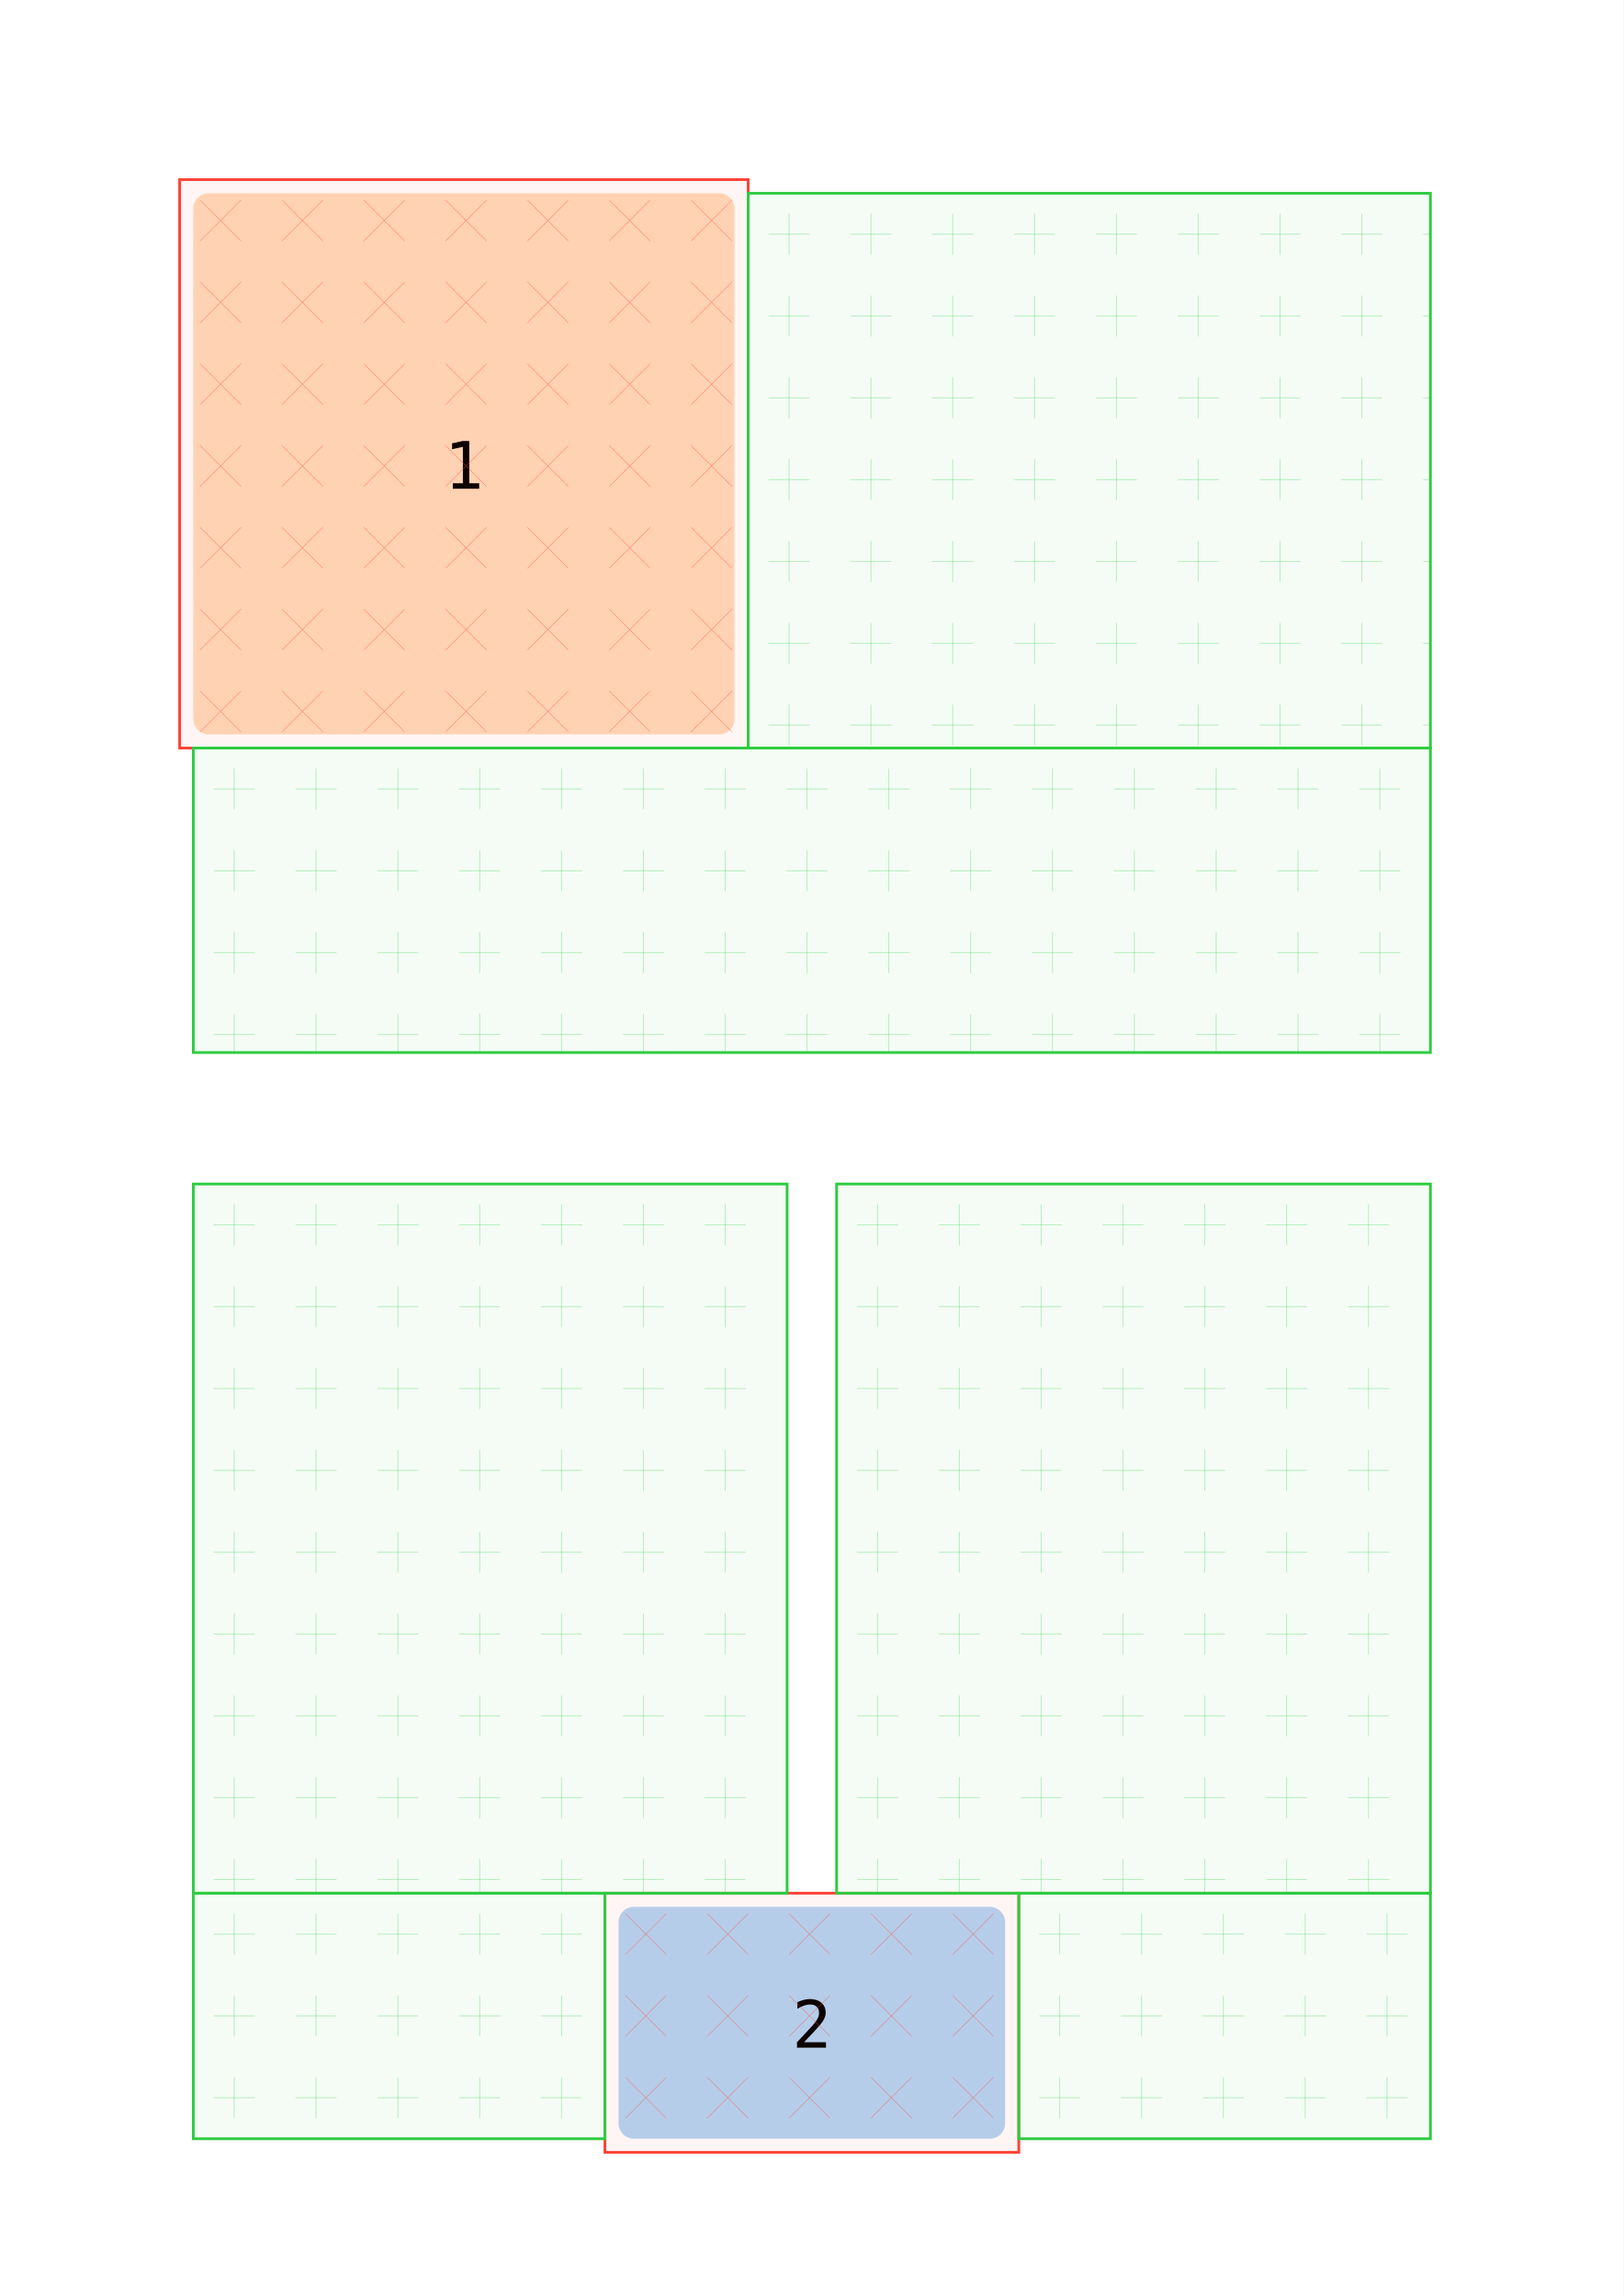
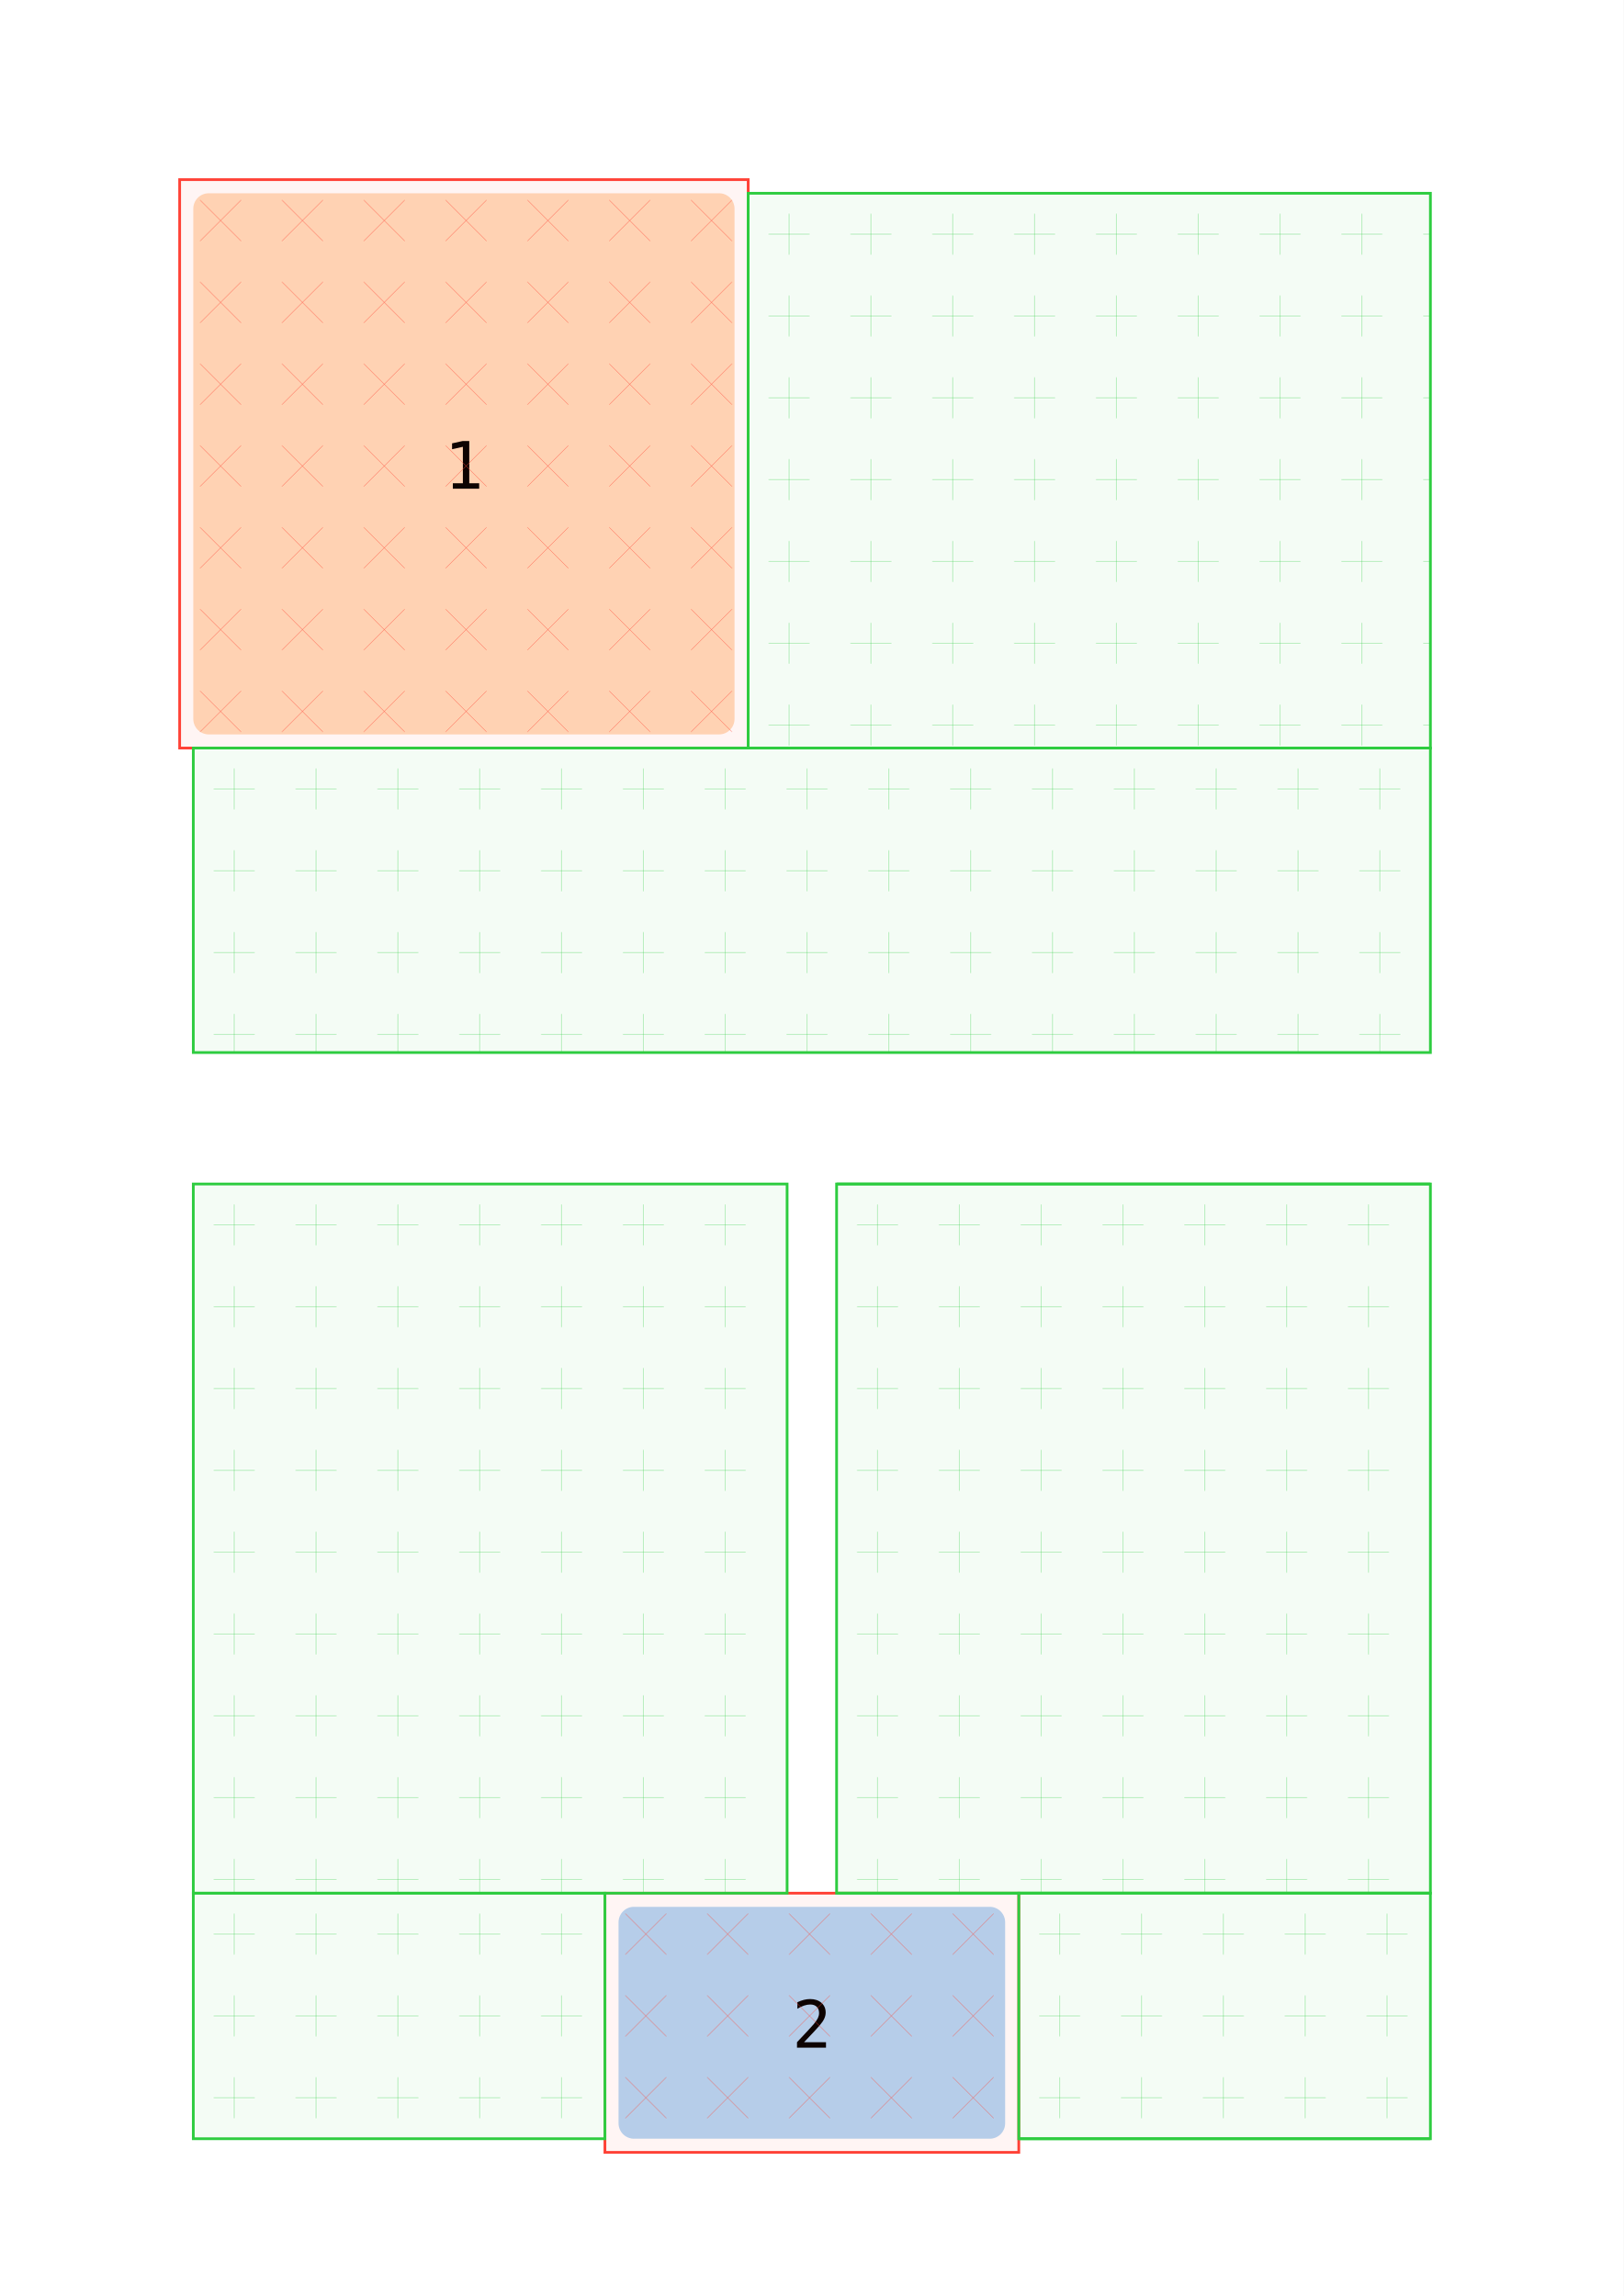
<svg xmlns="http://www.w3.org/2000/svg" xmlns:xlink="http://www.w3.org/1999/xlink" class="typst-doc" viewBox="0 0 595.276 841.89" width="595.276pt" height="841.89pt">
  <path class="typst-shape" fill="#ffffff" fill-rule="nonzero" d="M 0 0 L 0 841.89 L 595.276 841.89 L 595.276 0 Z " />
  <g>
    <g transform="translate(70.86614 70.86614)">
      <g class="typst-group">
        <g>
          <g transform="translate(0 0)">
            <g class="typst-group">
              <g>
                <g transform="translate(-0 -0)">
                  <path class="typst-shape" fill="#ff851b4d" fill-rule="nonzero" d="M 0 5.669 C 0 2.538 2.538 0 5.669 0 L 192.756 0 C 195.887 0 198.425 2.538 198.425 5.669 L 198.425 192.756 C 198.425 195.887 195.887 198.425 192.756 198.425 L 5.669 198.425 C 2.538 198.425 0 195.887 0 192.756 Z " />
                </g>
                <g transform="translate(91.98799 108.3298)">
                  <g class="typst-text" transform="scale(1, -1)">
                    <use xlink:href="#gF240486548E416AE1A570F31F6ED1982" x="0" fill="#000000" fill-rule="nonzero" />
                  </g>
                </g>
              </g>
            </g>
          </g>
          <g transform="translate(-5 -5)">
            <g class="typst-group">
              <g>
                <g transform="translate(-0 -0)">
-                   <path class="typst-shape" fill="url(#pE67007027897766361DC3482197E2D2D)" fill-rule="nonzero" stroke="#ff4136" stroke-width="1" stroke-linecap="butt" stroke-linejoin="miter" stroke-miterlimit="4" d="M 0 0 L 0 208.425 L 208.425 208.425 L 208.425 0 Z " />
+                   <path class="typst-shape" fill="url(#p2598D080F96FAB95DECF3B3FE5F51C21)" fill-rule="nonzero" stroke="#ff4136" stroke-width="1" stroke-linecap="butt" stroke-linejoin="miter" stroke-miterlimit="4" d="M 0 0 L 0 208.425 L 208.425 208.425 L 208.425 0 Z " />
                </g>
              </g>
            </g>
          </g>
          <g transform="translate(203.4252 0)">
            <g class="typst-group">
              <g>
                <g transform="translate(-0 -0)">
-                   <path class="typst-shape" fill="url(#p25C2C36563E472937169CB3B839189E1)" fill-rule="nonzero" stroke="#2ecc40" stroke-width="1" stroke-linecap="butt" stroke-linejoin="miter" stroke-miterlimit="4" d="M 0 0 L 0 203.425 L 250.118 203.425 L 250.118 0 Z " />
+                   <path class="typst-shape" fill="url(#p2AAF02C81583F50091548710A520B63)" fill-rule="nonzero" stroke="#2ecc40" stroke-width="1" stroke-linecap="butt" stroke-linejoin="miter" stroke-miterlimit="4" d="M 0 0 L 0 203.425 L 250.118 203.425 L 250.118 0 Z " />
                </g>
              </g>
            </g>
          </g>
          <g transform="translate(0 203.4252)">
            <g class="typst-group">
              <g>
                <g transform="translate(-0 -0)">
-                   <path class="typst-shape" fill="url(#p25C2C36563E472937169CB3B839189E1)" fill-rule="nonzero" stroke="#2ecc40" stroke-width="1" stroke-linecap="butt" stroke-linejoin="miter" stroke-miterlimit="4" d="M 0 0 L 0 111.646 L 453.543 111.646 L 453.543 0 Z " />
+                   <path class="typst-shape" fill="url(#p2AAF02C81583F50091548710A520B63)" fill-rule="nonzero" stroke="#2ecc40" stroke-width="1" stroke-linecap="butt" stroke-linejoin="miter" stroke-miterlimit="4" d="M 0 0 L 0 111.646 L 453.543 111.646 L 453.543 0 Z " />
                </g>
              </g>
            </g>
          </g>
        </g>
      </g>
    </g>
    <g transform="translate(70.86614 84.06614)">
      <g class="typst-group">
        <g>
          <g transform="translate(155.9055 615.1181)">
            <g class="typst-group">
              <g>
                <g transform="translate(-0 -0)">
                  <path class="typst-shape" fill="#0074d94d" fill-rule="nonzero" d="M 0 5.669 C 0 2.538 2.538 0 5.669 0 L 136.063 0 C 139.194 0 141.732 2.538 141.732 5.669 L 141.732 79.37 C 141.732 82.501 139.194 85.039 136.063 85.039 L 5.669 85.039 C 2.538 85.039 0 82.501 0 79.37 Z " />
                </g>
                <g transform="translate(63.64153 51.63687)">
                  <g class="typst-text" transform="scale(1, -1)">
                    <use xlink:href="#g21E883D563F2E9D303D6F61E0E635A13" x="0" fill="#000000" fill-rule="nonzero" />
                  </g>
                </g>
              </g>
            </g>
          </g>
          <g transform="translate(150.9055 610.1181)">
            <g class="typst-group">
              <g>
                <g transform="translate(-0 -0)">
-                   <path class="typst-shape" fill="url(#pE67007027897766361DC3482197E2D2D)" fill-rule="nonzero" stroke="#ff4136" stroke-width="1" stroke-linecap="butt" stroke-linejoin="miter" stroke-miterlimit="4" d="M 0 0 L 0 95.039 L 151.732 95.039 L 151.732 0 Z " />
+                   <path class="typst-shape" fill="url(#p2598D080F96FAB95DECF3B3FE5F51C21)" fill-rule="nonzero" stroke="#ff4136" stroke-width="1" stroke-linecap="butt" stroke-linejoin="miter" stroke-miterlimit="4" d="M 0 0 L 0 95.039 L 151.732 95.039 L 151.732 0 Z " />
                </g>
              </g>
            </g>
          </g>
          <g transform="translate(0 350.0787)">
            <g class="typst-group">
              <g>
                <g transform="translate(-0 -0)">
-                   <path class="typst-shape" fill="url(#p25C2C36563E472937169CB3B839189E1)" fill-rule="nonzero" stroke="#2ecc40" stroke-width="1" stroke-linecap="butt" stroke-linejoin="miter" stroke-miterlimit="4" d="M 0 0 L 0 260.039 L 217.701 260.039 L 217.701 0 Z " />
+                   <path class="typst-shape" fill="url(#p2AAF02C81583F50091548710A520B63)" fill-rule="nonzero" stroke="#2ecc40" stroke-width="1" stroke-linecap="butt" stroke-linejoin="miter" stroke-miterlimit="4" d="M 0 0 L 0 260.039 L 217.701 260.039 L 217.701 0 Z " />
                </g>
              </g>
            </g>
          </g>
          <g transform="translate(0 610.1181)">
            <g class="typst-group">
              <g>
                <g transform="translate(-0 -0)">
-                   <path class="typst-shape" fill="url(#p25C2C36563E472937169CB3B839189E1)" fill-rule="nonzero" stroke="#2ecc40" stroke-width="1" stroke-linecap="butt" stroke-linejoin="miter" stroke-miterlimit="4" d="M 0 0 L 0 90.039 L 150.906 90.039 L 150.906 0 Z " />
+                   <path class="typst-shape" fill="url(#p2AAF02C81583F50091548710A520B63)" fill-rule="nonzero" stroke="#2ecc40" stroke-width="1" stroke-linecap="butt" stroke-linejoin="miter" stroke-miterlimit="4" d="M 0 0 L 0 90.039 L 150.906 90.039 L 150.906 0 Z " />
                </g>
              </g>
            </g>
          </g>
          <g transform="translate(235.8425 350.0787)">
            <g class="typst-group">
              <g>
                <g transform="translate(-0 -0)">
-                   <path class="typst-shape" fill="url(#p25C2C36563E472937169CB3B839189E1)" fill-rule="nonzero" stroke="#2ecc40" stroke-width="1" stroke-linecap="butt" stroke-linejoin="miter" stroke-miterlimit="4" d="M 0 0 L 0 260.039 L 217.701 260.039 L 217.701 0 Z " />
+                   <path class="typst-shape" fill="url(#p2AAF02C81583F50091548710A520B63)" fill-rule="nonzero" stroke="#2ecc40" stroke-width="1" stroke-linecap="butt" stroke-linejoin="miter" stroke-miterlimit="4" d="M 0 0 L 0 0 L 217.701 0 L 217.701 0 Z " />
+                 </g>
+               </g>
+             </g>
+           </g>
+           <g transform="translate(235.8425 350.0787)">
+             <g class="typst-group">
+               <g>
+                 <g transform="translate(-0 -0)">
+                   <path class="typst-shape" fill="url(#p2AAF02C81583F50091548710A520B63)" fill-rule="nonzero" stroke="#2ecc40" stroke-width="1" stroke-linecap="butt" stroke-linejoin="miter" stroke-miterlimit="4" d="M 0 0 L 0 260.039 L 217.701 260.039 L 217.701 0 Z " />
+                 </g>
+               </g>
+             </g>
+           </g>
+           <g transform="translate(235.8425 610.1181)">
+             <g class="typst-group">
+               <g>
+                 <g transform="translate(-0 -0)">
+                   <path class="typst-shape" fill="url(#p2AAF02C81583F50091548710A520B63)" fill-rule="nonzero" stroke="#2ecc40" stroke-width="1" stroke-linecap="butt" stroke-linejoin="miter" stroke-miterlimit="4" d="M 0 0 L 0 0 L 217.701 0 L 217.701 0 Z " />
+                 </g>
+               </g>
+             </g>
+           </g>
+           <g transform="translate(235.8425 610.1181)">
+             <g class="typst-group">
+               <g>
+                 <g transform="translate(-0 -0)">
+                   <path class="typst-shape" fill="url(#p2AAF02C81583F50091548710A520B63)" fill-rule="nonzero" stroke="#2ecc40" stroke-width="1" stroke-linecap="butt" stroke-linejoin="miter" stroke-miterlimit="4" d="M 0 0 L 0 0 L 217.701 0 L 217.701 0 Z " />
                </g>
              </g>
            </g>
          </g>
          <g transform="translate(302.6378 610.1181)">
            <g class="typst-group">
              <g>
                <g transform="translate(-0 -0)">
-                   <path class="typst-shape" fill="url(#p25C2C36563E472937169CB3B839189E1)" fill-rule="nonzero" stroke="#2ecc40" stroke-width="1" stroke-linecap="butt" stroke-linejoin="miter" stroke-miterlimit="4" d="M 0 0 L 0 90.039 L 150.906 90.039 L 150.906 0 Z " />
+                   <path class="typst-shape" fill="url(#p2AAF02C81583F50091548710A520B63)" fill-rule="nonzero" stroke="#2ecc40" stroke-width="1" stroke-linecap="butt" stroke-linejoin="miter" stroke-miterlimit="4" d="M 0 0 L 0 90.039 L 150.906 90.039 L 150.906 0 Z " />
+                 </g>
+               </g>
+             </g>
+           </g>
+           <g transform="translate(302.6378 700.1575)">
+             <g class="typst-group">
+               <g>
+                 <g transform="translate(-0 -0)">
+                   <path class="typst-shape" fill="url(#p2AAF02C81583F50091548710A520B63)" fill-rule="nonzero" stroke="#2ecc40" stroke-width="1" stroke-linecap="butt" stroke-linejoin="miter" stroke-miterlimit="4" d="M 0 0 L 0 0 L 150.906 0 L 150.906 0 Z " />
                </g>
              </g>
            </g>
          </g>
        </g>
      </g>
    </g>
  </g>
  <defs id="glyph">
    <symbol id="gF240486548E416AE1A570F31F6ED1982" overflow="visible">
      <path d="M 3.164 1.992 L 6.844 1.992 L 6.844 15.363 L 2.883 14.473 L 2.883 16.629 L 6.82 17.496 L 9.188 17.496 L 9.188 1.992 L 12.82 1.992 L 12.82 0 L 3.164 0 L 3.164 1.992 Z " />
    </symbol>
    <symbol id="g21E883D563F2E9D303D6F61E0E635A13" overflow="visible">
      <path d="M 4.371 1.992 L 12.41 1.992 L 12.41 0 L 1.781 0 L 1.781 1.992 Q 3.973 4.301 5.613 6.07 Q 7.254 7.84 7.875 8.566 Q 9.047 9.996 9.457 10.881 Q 9.867 11.766 9.867 12.691 Q 9.867 14.156 9.006 14.988 Q 8.145 15.82 6.645 15.82 Q 5.578 15.82 4.406 15.434 Q 3.234 15.047 1.922 14.262 L 1.922 16.652 Q 3.129 17.227 4.295 17.52 Q 5.461 17.812 6.598 17.812 Q 9.164 17.812 10.729 16.447 Q 12.293 15.082 12.293 12.867 Q 12.293 11.742 11.771 10.617 Q 11.25 9.492 10.078 8.133 Q 9.422 7.371 8.174 6.023 Q 6.926 4.676 4.371 1.992 Z " />
    </symbol>
  </defs>
  <defs id="tilings">
-     <pattern id="t6929F7DEE4A47A6F7819AC04AF9E8085" width="30" height="30" patternUnits="userSpaceOnUse" viewBox="0 0 30.000 30.000">
+     <pattern id="tC784CF34DBBDE076115A4FC2653EC546" width="30" height="30" patternUnits="userSpaceOnUse" viewBox="0 0 30.000 30.000">
      <g>
        <g transform="translate(0 0)">
          <g class="typst-group">
            <g>
              <g transform="translate(-0 -0)">
                <path class="typst-shape" fill="#ff41360d" fill-rule="nonzero" d="M 0 0 L 0 30 L 30 30 L 30 0 Z " />
              </g>
            </g>
          </g>
        </g>
        <g transform="translate(7.5 7.5)">
          <path class="typst-shape" fill="none" stroke="#ff4136" stroke-width="0.1" stroke-linecap="butt" stroke-linejoin="miter" stroke-miterlimit="4" d="M 0 0 L 15 15 " />
        </g>
        <g transform="translate(7.5 22.5)">
          <path class="typst-shape" fill="none" stroke="#ff4136" stroke-width="0.1" stroke-linecap="butt" stroke-linejoin="miter" stroke-miterlimit="4" d="M 0 0 L 15 -15 " />
        </g>
      </g>
    </pattern>
-     <pattern id="tF9C25EB01595C61CB67BBA8121E12E9D" width="30" height="30" patternUnits="userSpaceOnUse" viewBox="0 0 30.000 30.000">
+     <pattern id="t5DEC6D6F611EF939B9CDEC7551DF2CE1" width="30" height="30" patternUnits="userSpaceOnUse" viewBox="0 0 30.000 30.000">
      <g>
        <g transform="translate(0 0)">
          <g class="typst-group">
            <g>
              <g transform="translate(-0 -0)">
                <path class="typst-shape" fill="#2ecc400d" fill-rule="nonzero" d="M 0 0 L 0 30 L 30 30 L 30 0 Z " />
              </g>
            </g>
          </g>
        </g>
        <g transform="translate(7.5 15)">
          <path class="typst-shape" fill="none" stroke="#2ecc40" stroke-width="0.1" stroke-linecap="butt" stroke-linejoin="miter" stroke-miterlimit="4" d="M 0 0 L 15 0 " />
        </g>
        <g transform="translate(15 7.5)">
          <path class="typst-shape" fill="none" stroke="#2ecc40" stroke-width="0.1" stroke-linecap="butt" stroke-linejoin="miter" stroke-miterlimit="4" d="M 0 0 L 0 15 " />
        </g>
      </g>
    </pattern>
  </defs>
  <defs id="tilings-refs">
-     <pattern patternTransform="matrix(1 0 0 1 0 0)" id="pE67007027897766361DC3482197E2D2D" href="#t6929F7DEE4A47A6F7819AC04AF9E8085" xlink:href="#t6929F7DEE4A47A6F7819AC04AF9E8085" />
-     <pattern patternTransform="matrix(1 0 0 1 0 0)" id="p25C2C36563E472937169CB3B839189E1" href="#tF9C25EB01595C61CB67BBA8121E12E9D" xlink:href="#tF9C25EB01595C61CB67BBA8121E12E9D" />
+     <pattern patternTransform="matrix(1 0 0 1 0 0)" id="p2598D080F96FAB95DECF3B3FE5F51C21" href="#tC784CF34DBBDE076115A4FC2653EC546" xlink:href="#tC784CF34DBBDE076115A4FC2653EC546" />
+     <pattern patternTransform="matrix(1 0 0 1 0 0)" id="p2AAF02C81583F50091548710A520B63" href="#t5DEC6D6F611EF939B9CDEC7551DF2CE1" xlink:href="#t5DEC6D6F611EF939B9CDEC7551DF2CE1" />
  </defs>
</svg>
